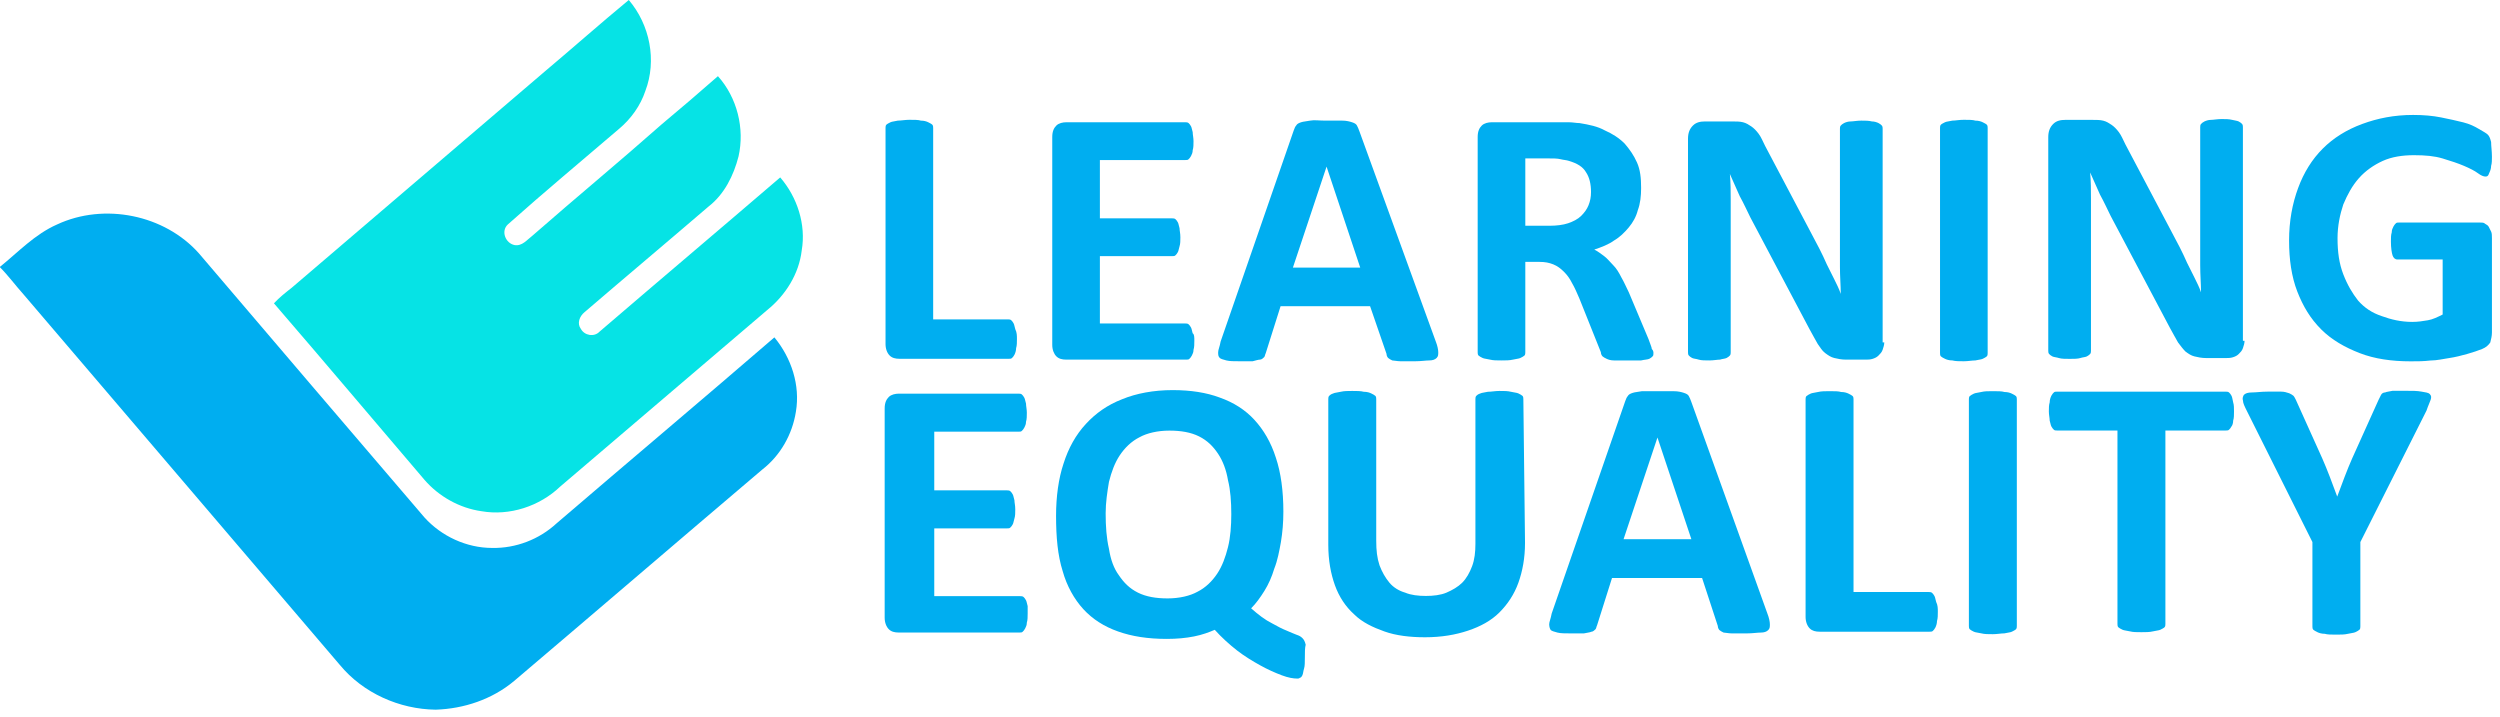
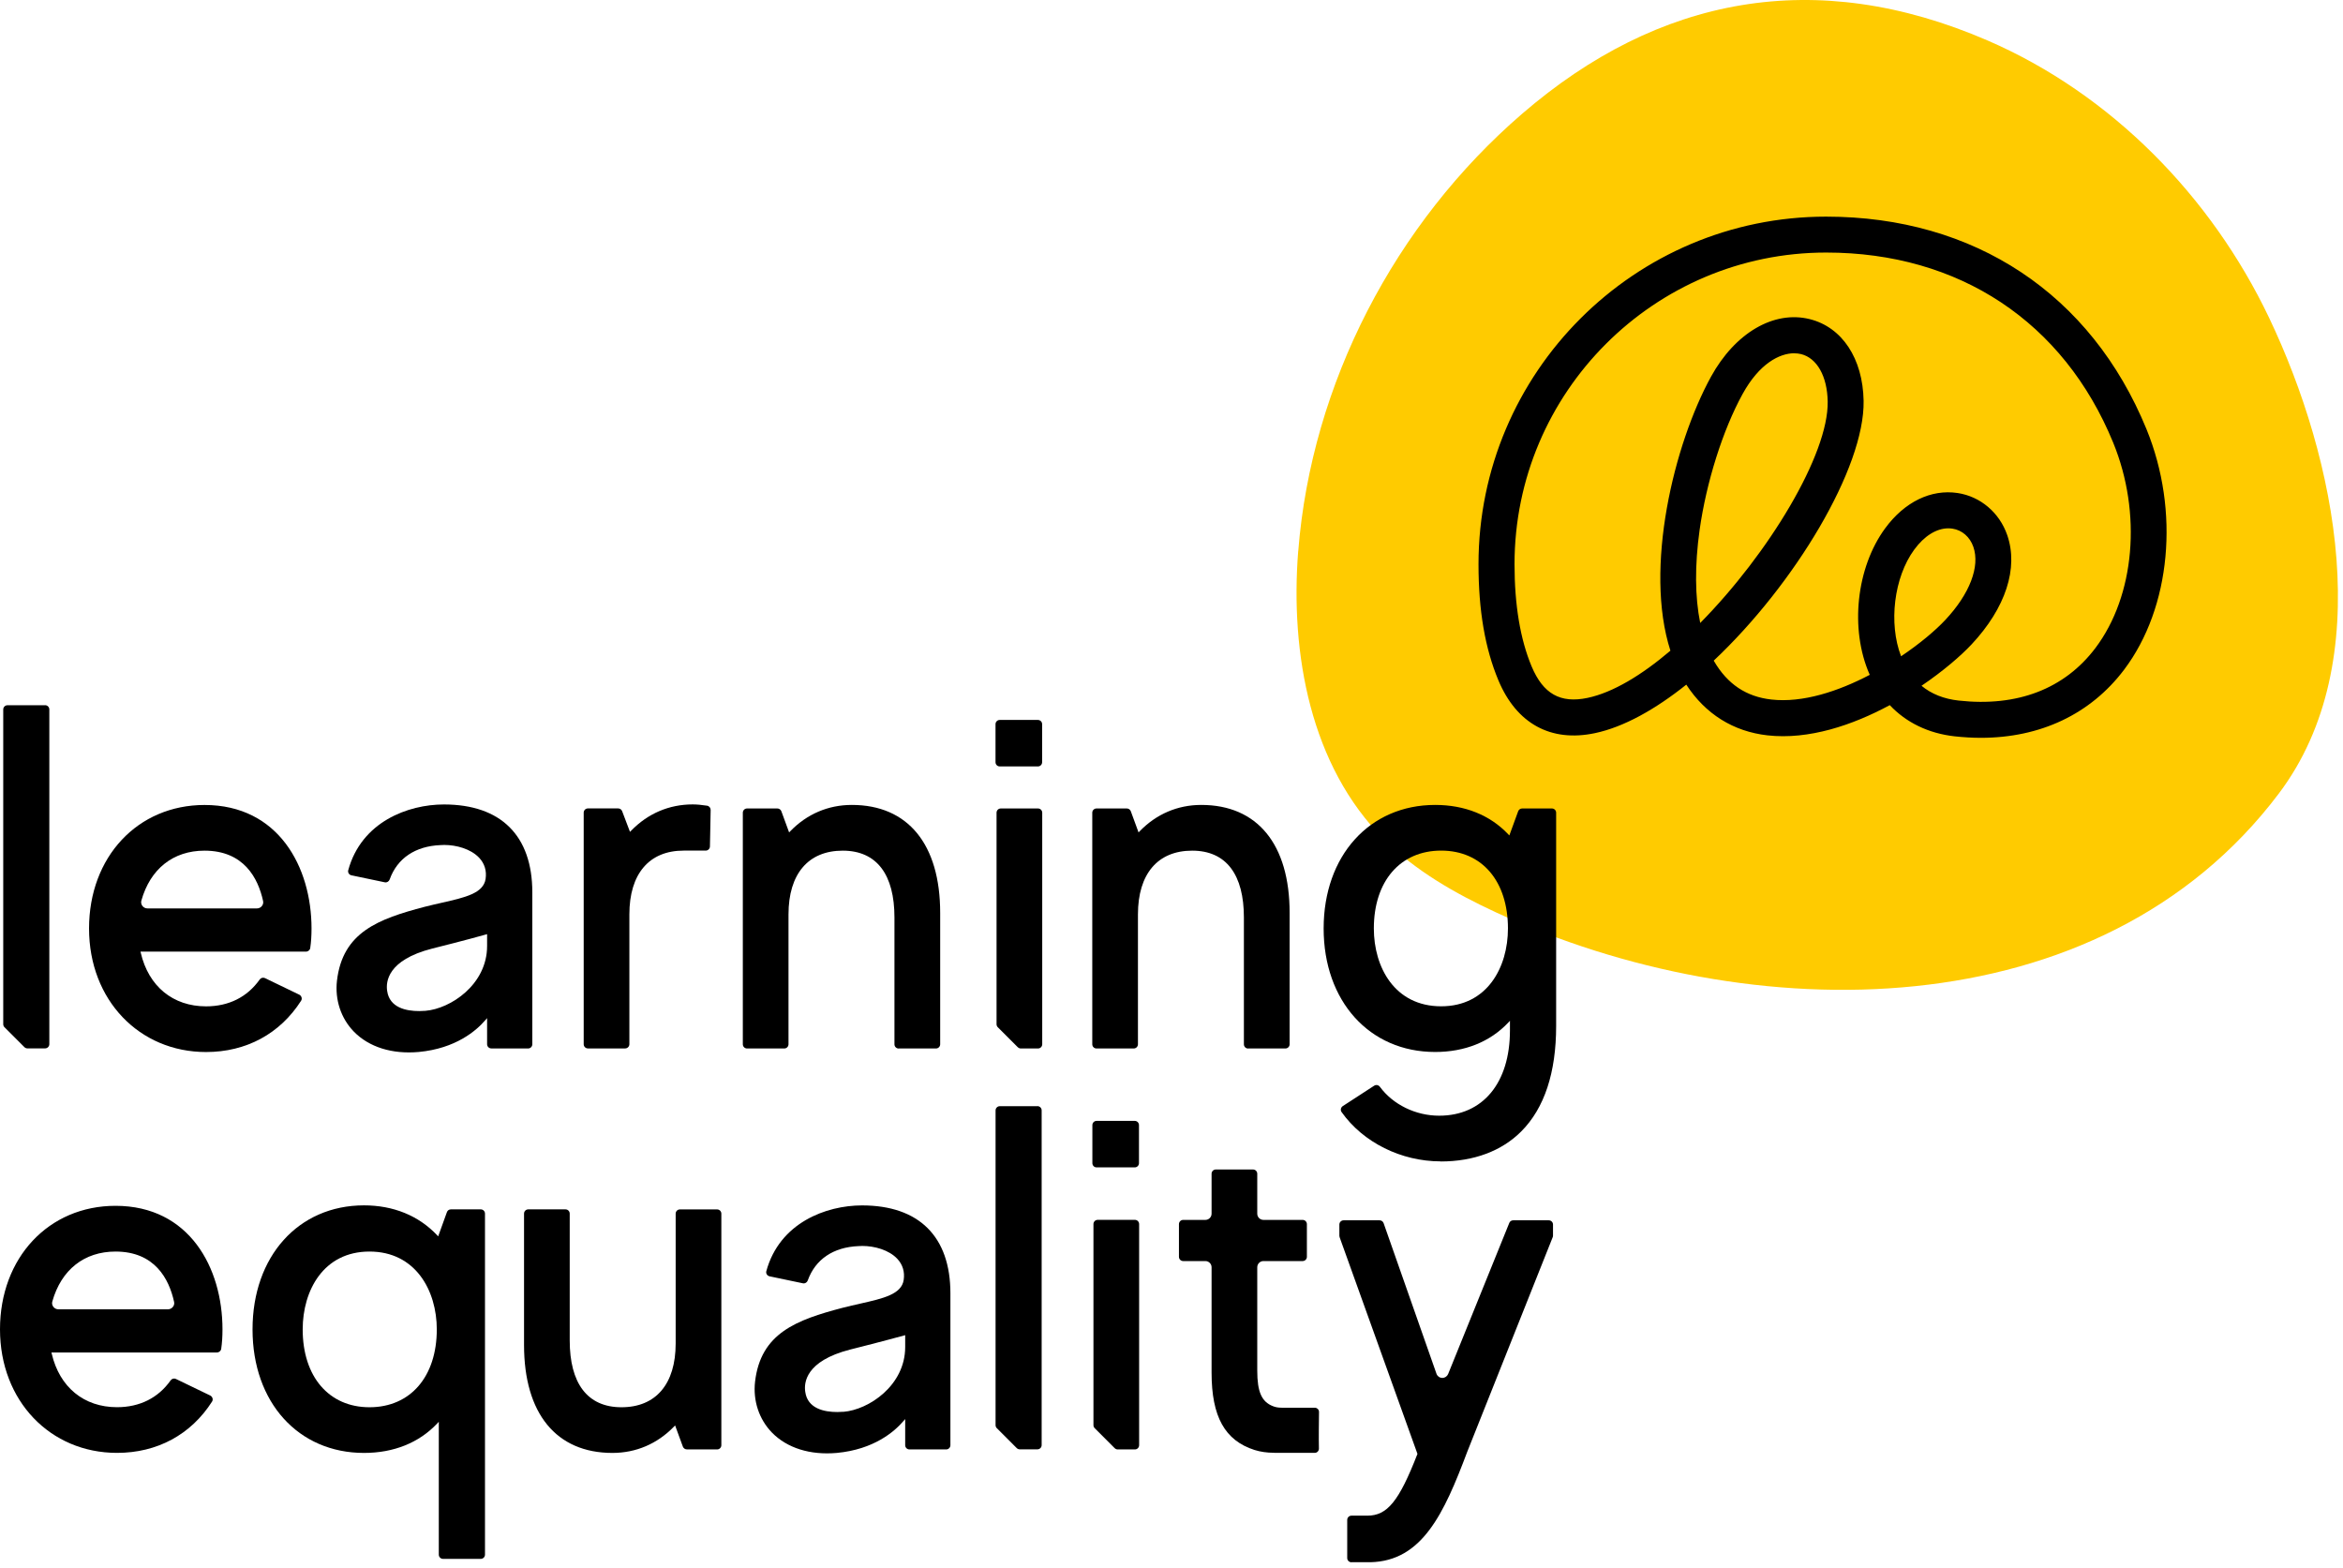
- <svg xmlns="http://www.w3.org/2000/svg" width="100%" height="100%" viewBox="0 0 279 80" version="1.1" xml:space="preserve" style="fill-rule:evenodd;clip-rule:evenodd;stroke-linejoin:round;stroke-miterlimit:1.414;">
-   <g transform="matrix(0.5,0,0,0.5,-0.0281353,0)">
-     <g id="g3" transform="matrix(1.8331,0,0,1.8331,-152.598,-122.658)">
-       <path id="path5" d="M207.1,108.2C207.1,108.6 207.1,109 207,109.3C207,109.6 206.9,109.9 206.8,110.1C206.7,110.3 206.6,110.4 206.5,110.5C206.4,110.6 206.3,110.6 206.1,110.6L192.8,110.6C192.3,110.6 191.9,110.5 191.6,110.2C191.3,109.9 191.1,109.4 191.1,108.8L191.1,82.5C191.1,82.4 191.1,82.2 191.2,82.1C191.3,82 191.5,81.9 191.7,81.8C191.9,81.7 192.2,81.7 192.6,81.6C193,81.6 193.5,81.5 194,81.5C194.6,81.5 195.1,81.5 195.4,81.6C195.8,81.6 196.1,81.7 196.3,81.8C196.5,81.9 196.7,82 196.8,82.1C196.9,82.2 196.9,82.4 196.9,82.5L196.9,105.8L206,105.8C206.1,105.8 206.3,105.8 206.4,105.9C206.5,106 206.6,106.1 206.7,106.3C206.8,106.5 206.8,106.7 206.9,107C207.1,107.4 207.1,107.8 207.1,108.2Z" style="fill:rgb(0,174,240);fill-rule:nonzero;" />
-       <path id="path7" d="M228.7,108.4C228.7,108.8 228.7,109.2 228.6,109.5C228.6,109.8 228.5,110 228.4,110.2C228.3,110.4 228.2,110.5 228.1,110.6C228,110.7 227.9,110.7 227.7,110.7L213.1,110.7C212.6,110.7 212.2,110.6 211.9,110.3C211.6,110 211.4,109.5 211.4,108.9L211.4,83.6C211.4,82.9 211.6,82.5 211.9,82.2C212.2,81.9 212.7,81.8 213.1,81.8L227.6,81.8C227.7,81.8 227.9,81.8 228,81.9C228.1,82 228.2,82.1 228.3,82.3C228.4,82.5 228.4,82.7 228.5,83C228.5,83.3 228.6,83.7 228.6,84.1C228.6,84.5 228.6,84.9 228.5,85.2C228.5,85.5 228.4,85.7 228.3,85.9C228.2,86.1 228.1,86.2 228,86.3C227.9,86.4 227.8,86.4 227.6,86.4L217.2,86.4L217.2,93.5L226,93.5C226.1,93.5 226.3,93.5 226.4,93.6C226.5,93.7 226.6,93.8 226.7,94C226.8,94.2 226.8,94.4 226.9,94.7C226.9,95 227,95.3 227,95.8C227,96.2 227,96.6 226.9,96.9C226.8,97.2 226.8,97.4 226.7,97.6C226.6,97.8 226.5,97.9 226.4,98C226.3,98.1 226.2,98.1 226,98.1L217.2,98.1L217.2,106.3L227.6,106.3C227.7,106.3 227.9,106.3 228,106.4C228.1,106.5 228.2,106.6 228.3,106.8C228.4,107 228.4,107.2 228.5,107.5C228.7,107.6 228.7,108 228.7,108.4Z" style="fill:rgb(0,174,240);fill-rule:nonzero;" />
-       <path id="path9" d="M258.1,108.5C258.3,109 258.4,109.5 258.4,109.8C258.4,110.1 258.4,110.3 258.2,110.5C258,110.7 257.7,110.8 257.3,110.8C256.9,110.8 256.3,110.9 255.6,110.9C254.8,110.9 254.2,110.9 253.8,110.9C253.4,110.9 253,110.8 252.8,110.8C252.6,110.7 252.4,110.6 252.3,110.5C252.2,110.4 252.1,110.2 252.1,110L250.1,104.2L239.2,104.2L237.4,109.9C237.3,110.1 237.3,110.3 237.2,110.4C237.1,110.5 236.9,110.7 236.7,110.7C236.5,110.7 236.2,110.8 235.8,110.9C235.4,110.9 234.9,110.9 234.2,110.9C233.5,110.9 233,110.9 232.6,110.8C232.2,110.7 231.9,110.6 231.8,110.5C231.6,110.3 231.6,110.1 231.6,109.8C231.6,109.5 231.8,109.1 231.9,108.5L240.8,82.8C240.9,82.5 241,82.3 241.1,82.2C241.2,82 241.4,81.9 241.7,81.8C242,81.7 242.3,81.7 242.8,81.6C243.3,81.5 243.9,81.6 244.6,81.6C245.5,81.6 246.2,81.6 246.7,81.6C247.2,81.6 247.6,81.7 247.9,81.8C248.2,81.9 248.4,82 248.5,82.2C248.6,82.4 248.7,82.6 248.8,82.9L258.1,108.5ZM244.8,87.2L240.7,99.5L248.9,99.5L244.8,87.2Z" style="fill:rgb(0,174,240);fill-rule:nonzero;" />
-       <path id="path11" d="M284.6,109.9C284.6,110.1 284.6,110.2 284.5,110.3C284.4,110.4 284.3,110.5 284.1,110.6C283.9,110.7 283.5,110.7 283.1,110.8L279.8,110.8C279.4,110.8 279.1,110.7 278.9,110.6C278.7,110.5 278.5,110.4 278.4,110.3C278.3,110.2 278.2,110 278.2,109.8L275.6,103.3C275.3,102.6 275,101.9 274.7,101.4C274.4,100.8 274.1,100.4 273.7,100C273.3,99.6 272.9,99.3 272.4,99.1C271.9,98.9 271.4,98.8 270.7,98.8L269,98.8L269,109.8C269,109.9 269,110.1 268.9,110.2C268.8,110.3 268.6,110.4 268.4,110.5C268.2,110.6 267.9,110.6 267.5,110.7C267.1,110.8 266.6,110.8 266.1,110.8C265.5,110.8 265.1,110.8 264.7,110.7C264.3,110.6 264,110.6 263.8,110.5C263.6,110.4 263.4,110.3 263.3,110.2C263.2,110.1 263.2,109.9 263.2,109.8L263.2,83.6C263.2,82.9 263.4,82.5 263.7,82.2C264,81.9 264.5,81.8 264.9,81.8L274.3,81.8C274.8,81.8 275.2,81.9 275.6,81.9C276.8,82.1 277.8,82.3 278.7,82.8C279.6,83.2 280.4,83.7 281.1,84.4C281.7,85.1 282.2,85.8 282.6,86.7C283,87.6 283.1,88.6 283.1,89.8C283.1,90.8 283,91.7 282.7,92.5C282.5,93.3 282.1,94 281.6,94.6C281.1,95.2 280.5,95.8 279.8,96.2C279.1,96.7 278.3,97 277.4,97.3C277.8,97.5 278.2,97.8 278.6,98.1C279,98.4 279.3,98.8 279.7,99.2C280.1,99.6 280.4,100.1 280.7,100.7C281,101.2 281.3,101.9 281.6,102.5L284,108.2C284.2,108.8 284.4,109.2 284.4,109.4C284.6,109.6 284.6,109.8 284.6,109.9ZM277,90.3C277,89.3 276.8,88.5 276.4,87.9C276,87.2 275.3,86.8 274.3,86.5C274,86.4 273.7,86.4 273.3,86.3C272.9,86.2 272.4,86.2 271.7,86.2L269,86.2L269,94.4L272,94.4C272.8,94.4 273.6,94.3 274.2,94.1C274.8,93.9 275.4,93.6 275.8,93.2C276.2,92.8 276.5,92.4 276.7,91.9C276.9,91.4 277,90.9 277,90.3Z" style="fill:rgb(0,174,240);fill-rule:nonzero;" />
-       <path id="path13" d="M312.709,108.6C312.709,108.9 312.609,109.2 312.509,109.5C312.409,109.8 312.209,110 312.009,110.2C311.809,110.4 311.609,110.5 311.309,110.6C311.009,110.7 310.709,110.7 310.509,110.7L308.009,110.7C307.509,110.7 307.009,110.6 306.609,110.5C306.209,110.4 305.909,110.2 305.509,109.9C305.109,109.6 304.909,109.2 304.609,108.8C304.309,108.3 304.009,107.7 303.609,107L296.409,93.4C296.009,92.6 295.609,91.7 295.109,90.8C294.709,89.9 294.309,89 293.909,88.1C294.009,89.2 294.009,90.2 294.009,91.3L294.009,109.8C294.009,109.9 294.009,110.1 293.909,110.2C293.809,110.3 293.709,110.4 293.509,110.5C293.309,110.6 293.009,110.6 292.709,110.7C292.409,110.7 291.909,110.8 291.409,110.8C290.909,110.8 290.409,110.8 290.109,110.7C289.809,110.6 289.509,110.6 289.309,110.5C289.109,110.4 289.009,110.3 288.909,110.2C288.809,110.1 288.809,109.9 288.809,109.8L288.809,83.8C288.809,83.1 289.009,82.6 289.409,82.2C289.809,81.8 290.309,81.7 290.909,81.7L294.109,81.7C294.709,81.7 295.109,81.7 295.509,81.8C295.909,81.9 296.209,82.1 296.509,82.3C296.809,82.5 297.109,82.8 297.409,83.2C297.709,83.6 297.909,84.1 298.209,84.7L303.809,95.3C304.109,95.9 304.509,96.6 304.809,97.2C305.109,97.8 305.409,98.4 305.709,99.1C306.009,99.7 306.309,100.3 306.609,100.9C306.909,101.5 307.209,102.1 307.409,102.7C307.409,101.7 307.309,100.6 307.309,99.4C307.309,98.2 307.309,97.2 307.309,96.2L307.309,82.6C307.309,82.5 307.309,82.3 307.409,82.2C307.509,82.1 307.609,82 307.809,81.9C308.009,81.8 308.309,81.7 308.609,81.7C308.909,81.7 309.409,81.6 309.909,81.6C310.409,81.6 310.809,81.6 311.209,81.7C311.509,81.7 311.809,81.8 312.009,81.9C312.209,82 312.309,82.1 312.409,82.2C312.509,82.3 312.509,82.5 312.509,82.6L312.509,108.6L312.709,108.6Z" style="fill:rgb(0,174,240);fill-rule:nonzero;" />
-       <path id="path15" d="M325.296,109.9C325.296,110 325.296,110.2 325.196,110.3C325.096,110.4 324.896,110.5 324.696,110.6C324.496,110.7 324.196,110.7 323.796,110.8C323.396,110.8 322.896,110.9 322.396,110.9C321.796,110.9 321.396,110.9 320.996,110.8C320.596,110.8 320.296,110.7 320.096,110.6C319.896,110.5 319.696,110.4 319.596,110.3C319.496,110.2 319.496,110 319.496,109.9L319.496,82.5C319.496,82.4 319.496,82.2 319.596,82.1C319.696,82 319.896,81.9 320.096,81.8C320.296,81.7 320.596,81.7 320.996,81.6C321.396,81.6 321.796,81.5 322.396,81.5C322.996,81.5 323.496,81.5 323.796,81.6C324.196,81.6 324.496,81.7 324.696,81.8C324.896,81.9 325.096,82 325.196,82.1C325.296,82.2 325.296,82.4 325.296,82.5L325.296,109.9Z" style="fill:rgb(0,174,240);fill-rule:nonzero;" />
-       <path id="path17" d="M356.575,108.409C356.575,108.709 356.475,109.009 356.375,109.309C356.275,109.609 356.075,109.809 355.875,110.009C355.675,110.209 355.475,110.309 355.175,110.409C354.875,110.509 354.575,110.509 354.375,110.509L351.875,110.509C351.375,110.509 350.875,110.409 350.475,110.309C350.075,110.209 349.775,110.009 349.375,109.709C349.075,109.409 348.775,109.009 348.475,108.609C348.175,108.109 347.875,107.509 347.475,106.809L340.275,93.209C339.875,92.409 339.475,91.509 338.975,90.609C338.575,89.709 338.175,88.809 337.775,87.909C337.875,89.009 337.875,90.009 337.875,91.109L337.875,109.609C337.875,109.709 337.875,109.909 337.775,110.009C337.675,110.109 337.575,110.209 337.375,110.309C337.175,110.409 336.875,110.409 336.575,110.509C336.275,110.609 335.775,110.609 335.275,110.609C334.775,110.609 334.275,110.609 333.975,110.509C333.675,110.409 333.375,110.409 333.175,110.309C332.975,110.209 332.875,110.109 332.775,110.009C332.675,109.909 332.675,109.709 332.675,109.609L332.675,83.609C332.675,82.909 332.875,82.409 333.275,82.009C333.675,81.609 334.175,81.509 334.775,81.509L337.975,81.509C338.575,81.509 338.975,81.509 339.375,81.609C339.775,81.709 340.075,81.909 340.375,82.109C340.675,82.309 340.975,82.609 341.275,83.009C341.575,83.409 341.775,83.909 342.075,84.509L347.675,95.109C347.975,95.709 348.375,96.409 348.675,97.009C348.975,97.609 349.275,98.209 349.575,98.909C349.875,99.509 350.175,100.109 350.475,100.709C350.775,101.309 351.075,101.909 351.275,102.509C351.275,101.509 351.175,100.409 351.175,99.209C351.175,98.109 351.175,97.009 351.175,96.009L351.175,82.409C351.175,82.309 351.175,82.109 351.275,82.009C351.375,81.909 351.475,81.809 351.675,81.709C351.875,81.609 352.175,81.509 352.475,81.509C352.775,81.509 353.275,81.409 353.775,81.409C354.275,81.409 354.675,81.409 355.075,81.509C355.475,81.609 355.675,81.609 355.875,81.709C356.075,81.809 356.175,81.909 356.275,82.009C356.375,82.109 356.375,82.309 356.375,82.409L356.375,108.409L356.575,108.409Z" style="fill:rgb(0,174,240);fill-rule:nonzero;" />
-       <path id="path19" d="M386.697,86.009C386.697,86.409 386.697,86.809 386.597,87.109C386.597,87.409 386.497,87.709 386.397,87.909C386.297,88.109 386.297,88.209 386.197,88.309C386.097,88.409 385.997,88.409 385.897,88.409C385.697,88.409 385.397,88.309 384.997,88.009C384.597,87.709 383.997,87.409 383.297,87.109C382.597,86.809 381.697,86.509 380.697,86.209C379.697,85.909 378.597,85.809 377.197,85.809C375.797,85.809 374.497,86.009 373.397,86.509C372.297,87.009 371.297,87.709 370.497,88.609C369.697,89.509 369.097,90.609 368.597,91.809C368.197,93.009 367.897,94.409 367.897,95.909C367.897,97.609 368.097,99.009 368.597,100.309C369.097,101.609 369.697,102.609 370.397,103.509C371.197,104.409 372.097,105.009 373.297,105.409C374.397,105.809 375.597,106.109 376.997,106.109C377.697,106.109 378.297,106.009 378.897,105.909C379.497,105.809 380.097,105.509 380.697,105.209L380.697,98.509L375.197,98.509C374.897,98.509 374.697,98.309 374.597,98.009C374.497,97.709 374.397,97.109 374.397,96.309C374.397,95.909 374.397,95.509 374.497,95.209C374.497,94.909 374.597,94.709 374.697,94.509C374.797,94.309 374.897,94.209 374.997,94.109C375.097,94.009 375.197,94.009 375.397,94.009L385.197,94.009C385.397,94.009 385.697,94.009 385.797,94.109C385.897,94.209 386.197,94.309 386.297,94.509C386.397,94.709 386.497,94.909 386.597,95.109C386.697,95.309 386.697,95.609 386.697,95.909L386.697,107.409C386.697,107.809 386.597,108.209 386.497,108.609C386.297,108.909 385.997,109.209 385.497,109.409C384.997,109.609 384.397,109.809 383.697,110.009C382.997,110.209 382.197,110.409 381.497,110.509C380.797,110.609 379.997,110.809 379.197,110.809C378.397,110.909 377.597,110.909 376.797,110.909C374.497,110.909 372.397,110.609 370.597,109.909C368.797,109.209 367.197,108.309 365.897,107.009C364.597,105.709 363.697,104.209 362.997,102.409C362.297,100.609 361.997,98.509 361.997,96.209C361.997,93.809 362.397,91.709 363.097,89.809C363.797,87.909 364.797,86.309 366.097,85.009C367.397,83.709 368.997,82.709 370.897,82.009C372.797,81.309 374.797,80.909 377.097,80.909C378.397,80.909 379.497,81.009 380.497,81.209C381.497,81.409 382.397,81.609 383.197,81.809C383.997,82.009 384.597,82.309 385.097,82.609C385.597,82.909 385.997,83.109 386.197,83.309C386.397,83.509 386.497,83.809 386.597,84.209C386.597,84.709 386.697,85.309 386.697,86.009Z" style="fill:rgb(0,174,240);fill-rule:nonzero;" />
-     </g>
-     <g id="g21" transform="matrix(1.84487,0,0,1.84487,-153.555,-151.6)">
-       <path id="path23" d="M207.595,156.4C207.595,156.8 207.595,157.2 207.495,157.5C207.495,157.8 207.395,158 207.295,158.2C207.195,158.4 207.095,158.5 206.995,158.6C206.895,158.7 206.795,158.7 206.595,158.7L191.995,158.7C191.495,158.7 191.095,158.6 190.795,158.3C190.495,158 190.295,157.5 190.295,156.9L190.295,131.6C190.295,130.9 190.495,130.5 190.795,130.2C191.095,129.9 191.595,129.8 191.995,129.8L206.495,129.8C206.595,129.8 206.795,129.8 206.895,129.9C206.995,130 207.095,130.1 207.195,130.3C207.295,130.5 207.295,130.7 207.395,131C207.395,131.3 207.495,131.7 207.495,132.1C207.495,132.5 207.495,132.9 207.395,133.2C207.395,133.5 207.295,133.7 207.195,133.9C207.095,134.1 206.995,134.2 206.895,134.3C206.795,134.4 206.695,134.4 206.495,134.4L196.295,134.4L196.295,141.5L205.095,141.5C205.195,141.5 205.395,141.5 205.495,141.6C205.595,141.7 205.695,141.8 205.795,142C205.895,142.2 205.895,142.4 205.995,142.7C205.995,143 206.095,143.3 206.095,143.8C206.095,144.2 206.095,144.6 205.995,144.9C205.895,145.2 205.895,145.4 205.795,145.6C205.695,145.8 205.595,145.9 205.495,146C205.395,146.1 205.295,146.1 205.095,146.1L196.295,146.1L196.295,154.3L206.695,154.3C206.795,154.3 206.995,154.3 207.095,154.4C207.195,154.5 207.295,154.6 207.395,154.8C207.495,155 207.495,155.2 207.595,155.5L207.595,156.4Z" style="fill:rgb(0,174,240);fill-rule:nonzero;" />
-       <path id="path25" d="M241.131,161.771C241.131,162.271 241.131,162.771 241.031,163.071C240.931,163.371 240.931,163.671 240.831,163.871C240.731,164.071 240.631,164.171 240.531,164.171C240.431,164.271 240.331,164.271 240.231,164.271C239.731,164.271 239.131,164.171 238.331,163.871C237.531,163.571 236.631,163.171 235.731,162.671C234.831,162.171 233.831,161.571 232.931,160.871C232.031,160.171 231.031,159.271 230.231,158.371C229.531,158.671 228.731,158.971 227.731,159.171C226.731,159.371 225.631,159.471 224.431,159.471C222.131,159.471 220.231,159.171 218.531,158.571C216.831,157.971 215.431,157.071 214.331,155.871C213.231,154.671 212.331,153.071 211.831,151.271C211.231,149.371 211.031,147.171 211.031,144.571C211.031,142.271 211.331,140.071 211.931,138.271C212.531,136.371 213.431,134.771 214.631,133.471C215.831,132.171 217.231,131.171 219.031,130.471C220.731,129.771 222.831,129.371 225.131,129.371C227.331,129.371 229.231,129.671 230.831,130.271C232.531,130.871 233.931,131.771 235.031,132.971C236.131,134.171 237.031,135.671 237.631,137.571C238.231,139.371 238.531,141.571 238.531,144.071C238.531,145.371 238.431,146.571 238.231,147.771C238.031,148.871 237.831,149.971 237.431,150.971C237.131,151.971 236.731,152.871 236.231,153.671C235.731,154.471 235.231,155.171 234.631,155.771C235.531,156.571 236.331,157.171 237.131,157.571C237.831,157.971 238.431,158.271 238.931,158.471C239.431,158.671 239.831,158.871 240.131,158.971C240.431,159.071 240.631,159.171 240.831,159.371C241.031,159.571 241.131,159.771 241.231,160.171C241.131,160.571 241.131,161.071 241.131,161.771ZM232.231,144.371C232.231,142.871 232.131,141.471 231.831,140.271C231.631,139.071 231.231,137.971 230.631,137.071C230.031,136.171 229.331,135.471 228.331,134.971C227.331,134.471 226.131,134.271 224.731,134.271C223.331,134.271 222.031,134.571 221.131,135.071C220.131,135.571 219.331,136.371 218.731,137.271C218.131,138.171 217.731,139.271 217.431,140.471C217.231,141.671 217.031,142.971 217.031,144.271C217.031,145.871 217.131,147.271 217.431,148.571C217.631,149.871 218.031,150.971 218.631,151.771C219.231,152.671 219.931,153.371 220.931,153.871C221.931,154.371 223.131,154.571 224.531,154.571C225.931,154.571 227.231,154.271 228.131,153.771C229.131,153.271 229.931,152.471 230.531,151.571C231.131,150.671 231.531,149.571 231.831,148.371C232.131,147.171 232.231,145.771 232.231,144.371Z" style="fill:rgb(0,174,240);fill-rule:nonzero;" />
-       <path id="path27" d="M267.766,147.873C267.766,149.673 267.466,151.273 266.966,152.673C266.466,154.073 265.666,155.273 264.666,156.273C263.666,157.273 262.366,157.973 260.866,158.473C259.366,158.973 257.666,159.273 255.666,159.273C253.866,159.273 252.166,159.073 250.766,158.573C249.366,158.073 248.066,157.473 247.066,156.473C246.066,155.573 245.266,154.373 244.766,152.973C244.266,151.573 243.966,149.973 243.966,148.073L243.966,130.473C243.966,130.373 243.966,130.173 244.066,130.073C244.166,129.973 244.266,129.873 244.566,129.773C244.766,129.673 245.066,129.673 245.466,129.573C245.866,129.473 246.366,129.473 246.866,129.473C247.466,129.473 247.866,129.473 248.266,129.573C248.666,129.573 248.966,129.673 249.166,129.773C249.366,129.873 249.566,129.973 249.666,130.073C249.766,130.173 249.766,130.373 249.766,130.473L249.766,147.573C249.766,148.773 249.866,149.673 250.166,150.573C250.466,151.373 250.866,152.073 251.366,152.673C251.866,153.273 252.566,153.673 253.266,153.873C253.966,154.173 254.866,154.273 255.766,154.273C256.666,154.273 257.566,154.173 258.266,153.873C258.966,153.573 259.666,153.173 260.166,152.673C260.666,152.173 261.066,151.473 261.366,150.673C261.666,149.873 261.766,148.973 261.766,147.973L261.766,130.473C261.766,130.373 261.766,130.173 261.866,130.073C261.966,129.973 262.066,129.873 262.366,129.773C262.566,129.673 262.866,129.673 263.266,129.573C263.666,129.573 264.166,129.473 264.666,129.473C265.266,129.473 265.666,129.473 266.066,129.573C266.466,129.673 266.766,129.673 266.966,129.773C267.166,129.873 267.366,129.973 267.466,130.073C267.566,130.173 267.566,130.373 267.566,130.473L267.767,147.873L267.766,147.873Z" style="fill:rgb(0,174,240);fill-rule:nonzero;" />
-       <path id="path29" d="M297.091,156.405C297.291,156.905 297.391,157.405 297.391,157.705C297.391,158.005 297.391,158.205 297.191,158.405C296.991,158.605 296.691,158.705 296.291,158.705C295.891,158.705 295.291,158.805 294.591,158.805C293.791,158.805 293.191,158.805 292.791,158.805C292.391,158.805 291.991,158.705 291.791,158.705C291.591,158.605 291.391,158.505 291.291,158.405C291.191,158.305 291.091,158.105 291.091,157.905L289.191,152.105L278.291,152.105L276.491,157.805C276.391,158.005 276.391,158.205 276.291,158.305C276.191,158.405 275.991,158.605 275.791,158.605C275.591,158.705 275.291,158.705 274.891,158.805C274.491,158.805 273.991,158.805 273.291,158.805C272.591,158.805 272.091,158.805 271.691,158.705C271.291,158.605 270.991,158.505 270.891,158.405C270.791,158.305 270.691,158.005 270.691,157.705C270.691,157.405 270.891,157.005 270.991,156.405L279.891,130.705C279.991,130.405 280.091,130.205 280.191,130.105C280.291,129.905 280.491,129.805 280.791,129.705C281.091,129.605 281.391,129.605 281.891,129.505L285.791,129.505C286.291,129.505 286.691,129.605 286.991,129.705C287.291,129.805 287.491,129.905 287.591,130.105C287.691,130.305 287.791,130.505 287.891,130.805L297.091,156.405ZM283.791,135.105L279.691,147.405L287.891,147.405L283.791,135.105Z" style="fill:rgb(0,174,240);fill-rule:nonzero;" />
-       <path id="path31" d="M317.711,156.2C317.711,156.6 317.711,157 317.611,157.3C317.611,157.6 317.511,157.9 317.411,158.1C317.311,158.3 317.211,158.4 317.111,158.5C317.011,158.6 316.911,158.6 316.711,158.6L303.411,158.6C302.911,158.6 302.511,158.5 302.211,158.2C301.911,157.9 301.711,157.4 301.711,156.8L301.711,130.5C301.711,130.4 301.711,130.2 301.811,130.1C301.911,130 302.111,129.9 302.311,129.8C302.511,129.7 302.811,129.7 303.211,129.6C303.611,129.5 304.111,129.5 304.611,129.5C305.211,129.5 305.711,129.5 306.011,129.6C306.411,129.6 306.711,129.7 306.911,129.8C307.111,129.9 307.311,130 307.411,130.1C307.511,130.2 307.511,130.4 307.511,130.5L307.511,153.8L316.611,153.8C316.711,153.8 316.911,153.8 317.011,153.9C317.111,154 317.211,154.1 317.311,154.3C317.411,154.5 317.411,154.7 317.511,155C317.711,155.4 317.711,155.8 317.711,156.2Z" style="fill:rgb(0,174,240);fill-rule:nonzero;" />
-       <path id="path33" d="M327.268,157.9C327.268,158 327.268,158.2 327.168,158.3C327.068,158.4 326.868,158.5 326.668,158.6C326.468,158.7 326.168,158.7 325.768,158.8C325.368,158.8 324.868,158.9 324.368,158.9C323.768,158.9 323.368,158.9 322.968,158.8C322.568,158.7 322.268,158.7 322.068,158.6C321.868,158.5 321.668,158.4 321.568,158.3C321.468,158.2 321.468,158 321.468,157.9L321.468,130.5C321.468,130.4 321.468,130.2 321.568,130.1C321.668,130 321.868,129.9 322.068,129.8C322.268,129.7 322.568,129.7 322.968,129.6C323.368,129.5 323.768,129.5 324.368,129.5C324.968,129.5 325.468,129.5 325.768,129.6C326.168,129.6 326.468,129.7 326.668,129.8C326.868,129.9 327.068,130 327.168,130.1C327.268,130.2 327.268,130.4 327.268,130.5L327.268,157.9Z" style="fill:rgb(0,174,240);fill-rule:nonzero;" />
-       <path id="path35" d="M353.543,131.958C353.543,132.358 353.543,132.758 353.443,133.058C353.443,133.358 353.343,133.658 353.243,133.758C353.143,133.958 353.043,134.058 352.943,134.158C352.843,134.258 352.743,134.258 352.543,134.258L345.243,134.258L345.243,157.658C345.243,157.758 345.243,157.958 345.143,158.058C345.043,158.158 344.843,158.258 344.643,158.358C344.443,158.458 344.143,158.458 343.743,158.558C343.343,158.658 342.843,158.658 342.343,158.658C341.743,158.658 341.343,158.658 340.943,158.558C340.543,158.458 340.243,158.458 340.043,158.358C339.843,158.258 339.643,158.158 339.543,158.058C339.443,157.958 339.443,157.758 339.443,157.658L339.443,134.258L332.143,134.258C331.943,134.258 331.843,134.258 331.743,134.158C331.643,134.058 331.543,133.958 331.443,133.758C331.343,133.558 331.343,133.358 331.243,133.058C331.243,132.758 331.143,132.358 331.143,131.958C331.143,131.558 331.143,131.158 331.243,130.858C331.243,130.558 331.343,130.258 331.443,130.058C331.543,129.858 331.643,129.758 331.743,129.658C331.843,129.558 331.943,129.558 332.143,129.558L352.543,129.558C352.643,129.558 352.843,129.558 352.943,129.658C353.043,129.758 353.143,129.858 353.243,130.058C353.343,130.258 353.343,130.458 353.443,130.858C353.543,131.158 353.543,131.558 353.543,131.958Z" style="fill:rgb(0,174,240);fill-rule:nonzero;" />
-       <path id="path37" d="M368.83,147.754L368.83,157.954C368.83,158.054 368.83,158.254 368.73,158.354C368.63,158.454 368.43,158.554 368.23,158.654C368.03,158.754 367.73,158.754 367.33,158.854C366.93,158.954 366.43,158.954 365.93,158.954C365.33,158.954 364.83,158.954 364.53,158.854C364.13,158.854 363.83,158.754 363.63,158.654C363.43,158.554 363.23,158.454 363.13,158.354C363.03,158.254 363.03,158.054 363.03,157.954L363.03,147.754L355.13,131.954C354.83,131.354 354.63,130.954 354.63,130.654C354.53,130.354 354.63,130.154 354.73,129.954C354.93,129.754 355.23,129.654 355.73,129.654C356.23,129.654 356.83,129.554 357.63,129.554C358.33,129.554 358.83,129.554 359.23,129.554C359.63,129.554 359.93,129.654 360.23,129.754C360.43,129.854 360.63,129.954 360.73,130.054C360.83,130.154 360.93,130.354 361.03,130.554L364.23,137.654C364.53,138.354 364.83,139.054 365.13,139.854C365.43,140.654 365.73,141.454 366.03,142.254C366.33,141.454 366.63,140.654 366.93,139.854C367.23,139.054 367.53,138.354 367.83,137.654L371.03,130.554C371.13,130.354 371.23,130.154 371.33,129.954C371.43,129.754 371.63,129.654 371.83,129.654C372.03,129.554 372.33,129.554 372.73,129.454C373.13,129.454 373.63,129.454 374.23,129.454C375.13,129.454 375.73,129.454 376.23,129.554C376.73,129.654 377.03,129.654 377.23,129.854C377.43,130.054 377.43,130.254 377.33,130.554C377.23,130.854 377.03,131.254 376.83,131.854L368.83,147.754Z" style="fill:rgb(0,174,240);fill-rule:nonzero;" />
-     </g>
-     <g id="g39" transform="matrix(1,0,0,1,-1,-0.5)">
-       <path id="path6" d="M122.6,16.5C128.9,11.2 135.1,5.7 141.4,0.5C146.1,6 147.7,14 145.1,20.8C144,24.1 141.9,27 139.3,29.2C131,36.3 122.6,43.3 114.4,50.6C112.8,52.1 113.9,54.8 115.9,55.2C117.6,55.5 118.7,54 119.9,53.1C129.5,44.7 139.3,36.6 148.8,28.2C153,24.7 157.2,21.1 161.3,17.5C165.6,22.3 167.3,29.2 165.9,35.4C164.8,39.7 162.7,43.9 159.2,46.6C150,54.5 140.7,62.3 131.5,70.2C130.4,71.1 129.8,72.7 130.7,73.9C131.5,75.4 133.7,75.8 134.9,74.5C148.3,63 161.8,51.6 175.2,40.1C179,44.5 181,50.6 180,56.4C179.4,61.6 176.4,66.4 172.3,69.7C156.9,82.8 141.5,96 126.1,109.1C121.5,113.5 114.8,115.7 108.5,114.6C103.6,113.9 99,111.3 95.8,107.6C84.7,94.6 73.5,81.3 62.2,68.2C63.4,66.9 64.8,65.8 66.2,64.7C85,48.6 103.8,32.6 122.6,16.5Z" style="fill:rgb(6,227,229);fill-rule:nonzero;" />
-       <path id="path8" d="M13.8,50.6C24.3,45.7 37.8,48.4 45.5,57.1C62.3,76.8 79,96.4 95.8,116C99.6,120.2 105.2,122.8 110.9,122.8C116.2,122.9 121.4,120.9 125.3,117.3C141.5,103.4 157.8,89.7 173.9,75.8C177.7,80.4 179.7,86.5 178.7,92.4C177.9,97.5 175.2,102.2 171.2,105.3C152.7,121 134.3,136.8 115.8,152.5C110.9,156.6 104.6,158.7 98.3,158.9C90.2,158.8 82.1,155.2 76.9,148.9C53.4,121.4 29.9,93.8 6.3,66.2C4.5,64.2 2.9,62 1,60.1C5.1,56.8 8.8,52.8 13.8,50.6Z" style="fill:rgb(0,174,240);fill-rule:nonzero;" />
-     </g>
-   </g>
+ <svg xmlns="http://www.w3.org/2000/svg" width="456" height="305" viewBox="0 0 456 305" fill="none">
+   <path d="M252.66 107.23C251.07 127.3 255.09 149.09 269.33 163.32C275.5 169.5 283.23 173.89 291.15 177.56C340.48 200.37 408.59 200.76 443.52 154.42C462.88 128.74 454.69 89.29 441.62 61.85C430.35 38.2 410.87 18.28 386.83 7.88C353.37 -6.59 322.76 -0.73 296.23 22.15C271.51 43.47 255.25 74.62 252.67 107.23H252.66Z" fill="#FFCB00" />
+   <path d="M385.53 143.59C383.86 143.59 382.16 143.49 380.42 143.3C375.32 142.73 371 140.63 367.79 137.23C360.54 141.14 352.02 144.01 343.99 143.11C337.34 142.36 331.9 138.95 328.19 133.24C322.18 138.04 316.05 141.49 310.41 142.68C301.83 144.49 295.16 140.84 291.63 132.42C289.02 126.2 287.75 118.8 287.75 109.81C287.75 72.51 318.1 42.16 355.4 42.16C384.26 42.16 406.98 57.23 417.75 83.51C424.27 99.43 422.52 118.24 413.4 130.33C406.87 138.98 397.1 143.59 385.52 143.59H385.53ZM373.98 133.47C375.91 135.06 378.32 136.02 381.19 136.34C392.61 137.61 401.81 134.07 407.82 126.11C415.5 115.92 416.89 99.87 411.28 86.16C401.64 62.64 381.28 49.15 355.41 49.15C321.97 49.15 294.76 76.36 294.76 109.8C294.76 117.73 295.88 124.43 298.09 129.7C300.33 135.04 303.69 136.93 308.97 135.82C313.91 134.78 319.52 131.38 325.1 126.63C319.93 110.57 325.8 86.42 333 73.31C337.69 64.78 345.22 60.38 352.19 62.1C358.52 63.67 362.55 69.76 362.7 78C362.93 91.04 349.31 113.71 333.53 128.57C333.54 128.59 333.56 128.62 333.57 128.64C336.19 133.14 339.85 135.59 344.76 136.14C350.85 136.82 357.76 134.55 363.9 131.33C363.88 131.3 363.87 131.26 363.85 131.23C359.99 122.43 361.27 110.48 366.89 102.82C370.67 97.67 375.81 95.17 381 95.95C385.43 96.62 389.13 99.75 390.65 104.13C392.88 110.56 390.35 118.32 383.7 125.42C381.62 127.64 378.19 130.6 373.96 133.47H373.98ZM379.19 102.82C376.89 102.82 374.51 104.29 372.55 106.97C368.6 112.36 367.52 121.31 369.99 127.72C373.66 125.26 376.7 122.68 378.61 120.64C383.35 115.58 385.39 110.26 384.06 106.43C383.39 104.49 381.86 103.16 379.98 102.88C379.72 102.84 379.46 102.82 379.19 102.82ZM349.2 68.75C346.33 68.75 342.39 70.77 339.14 76.69C335.29 83.7 332.09 93.84 330.78 103.15C329.82 110.02 329.87 116.19 330.9 121.24C344.22 107.74 355.89 88.44 355.71 78.14C355.62 73.22 353.63 69.68 350.52 68.91C350.11 68.81 349.67 68.76 349.2 68.76V68.75Z" fill="black" />
+   <path d="M8.78 137.25H1.45C1 137.25 0.63 137.62 0.63 138.07V199.33C0.63 199.55 0.72 199.76 0.87 199.91L4.75 203.79C4.91 203.94 5.11 204.03 5.33 204.03H8.78C9.23 204.03 9.6 203.66 9.6 203.21V138.06C9.6 137.61 9.23 137.24 8.78 137.24V137.25Z" fill="black" />
+   <path d="M60.38 184.49C60.55 183.33 60.63 182.09 60.63 180.7C60.63 168.73 54.19 156.66 39.81 156.66C26.79 156.66 17.33 166.77 17.33 180.7C17.33 194.63 27.12 204.74 40.1 204.74C47.92 204.74 54.49 201.19 58.6 194.76C58.72 194.57 58.76 194.34 58.69 194.11C58.62 193.88 58.46 193.68 58.25 193.58L51.56 190.35C51.2 190.18 50.77 190.3 50.53 190.64C48.12 194.05 44.52 195.85 40.1 195.85C33.67 195.85 28.92 191.96 27.4 185.44L27.34 185.2H59.55C59.96 185.2 60.32 184.9 60.38 184.5V184.49ZM50.97 176.33C50.74 176.62 50.39 176.79 50.01 176.79H28.69C28.31 176.79 27.94 176.61 27.71 176.3C27.49 176 27.41 175.63 27.51 175.28C29.24 169.09 33.72 165.55 39.8 165.55C47.44 165.55 50.22 170.87 51.2 175.34C51.28 175.69 51.2 176.05 50.96 176.33H50.97Z" fill="black" />
+   <path d="M95.63 204.05H102.78C103.23 204.05 103.6 203.68 103.6 203.23V173.66C103.6 162.63 97.49 156.56 86.4 156.56C79.42 156.56 70.35 159.92 67.77 169.37C67.72 169.57 67.75 169.79 67.86 169.97C67.98 170.17 68.18 170.31 68.41 170.35L74.9 171.71C75.31 171.79 75.69 171.55 75.84 171.15C77.31 167.04 80.82 164.67 85.71 164.47C85.95 164.45 86.2 164.44 86.46 164.44C88.79 164.44 91.63 165.19 93.28 166.96C94.32 168.08 94.74 169.49 94.51 171.04C94.1 173.84 90.55 174.65 86.06 175.67C84.96 175.92 83.82 176.18 82.64 176.48C73.65 178.84 66.68 181.4 65.58 190.87C65.16 194.58 66.36 198.19 68.87 200.77C71.81 203.78 76.29 205.19 81.49 204.73C88.73 204.05 92.72 200.56 94.45 198.54L94.8 198.14V203.22C94.8 203.67 95.17 204.04 95.62 204.04L95.63 204.05ZM82.8 196.72C82.43 196.75 82.02 196.77 81.59 196.77C79.06 196.77 75.8 196.12 75.35 192.84C75.08 191.11 75.38 186.84 84.1 184.61C90.28 183.07 94.51 181.89 94.55 181.87L94.8 181.8V184.11C94.8 191.6 87.7 196.32 82.79 196.72H82.8Z" fill="black" />
+   <path d="M137.62 156.8C136.49 156.63 135.62 156.55 134.81 156.55C130.22 156.55 126.08 158.32 122.83 161.67L122.61 161.89L121.08 157.86C120.96 157.54 120.65 157.33 120.31 157.33H114.42C113.97 157.33 113.6 157.7 113.6 158.15V203.22C113.6 203.67 113.97 204.04 114.42 204.04H121.67C122.12 204.04 122.49 203.67 122.49 203.22V177.95C122.49 170.06 126.34 165.54 133.05 165.54H137.35C137.79 165.54 138.16 165.18 138.17 164.73L138.31 157.63C138.31 157.22 138.02 156.86 137.62 156.8Z" fill="black" />
+   <path d="M174.91 204.05H182.16C182.61 204.05 182.98 203.68 182.98 203.23V177.66C182.98 164.31 176.71 156.65 165.78 156.65C161.19 156.65 157.05 158.42 153.8 161.77L153.58 162L152.07 157.88C151.95 157.56 151.64 157.34 151.3 157.34H145.39C144.94 157.34 144.57 157.71 144.57 158.16V203.23C144.57 203.68 144.94 204.05 145.39 204.05H152.64C153.09 204.05 153.46 203.68 153.46 203.23V177.96C153.46 170.07 157.31 165.55 164.01 165.55C170.71 165.55 174.08 170.29 174.08 178.55V203.24C174.08 203.69 174.45 204.06 174.9 204.06L174.91 204.05Z" fill="black" />
+   <path d="M280.38 226.04C286.84 226.04 292.27 224.01 296.09 220.17C300.58 215.65 302.86 208.75 302.86 199.65V158.16C302.86 157.71 302.49 157.34 302.04 157.34H296.24C295.9 157.34 295.59 157.56 295.47 157.88L293.75 162.59L293.53 162.36C290 158.63 285.08 156.65 279.31 156.65C266.54 156.65 257.61 166.54 257.61 180.69C257.61 194.84 266.53 204.73 279.31 204.73C285.08 204.73 290 202.76 293.53 199.02L293.87 198.66V200.52C293.87 210.77 288.59 217.13 280.09 217.13C275.53 217.13 271.12 214.98 268.57 211.52C268.39 211.28 268.14 211.16 267.88 211.16C267.73 211.16 267.58 211.2 267.45 211.29L261.34 215.26C261.15 215.38 261.01 215.59 260.97 215.81C260.93 216.03 260.97 216.24 261.1 216.42C265.29 222.34 272.69 226.02 280.39 226.02L280.38 226.04ZM280.48 195.84C271.43 195.84 267.38 188.23 267.38 180.69C267.38 171.49 272.52 165.54 280.48 165.54C288.44 165.54 293.48 171.49 293.48 180.69C293.48 188.23 289.46 195.84 280.48 195.84Z" fill="black" />
+   <path d="M242.92 204.05H250.17C250.62 204.05 250.99 203.68 250.99 203.23V177.66C250.99 164.31 244.72 156.65 233.79 156.65C229.2 156.65 225.06 158.42 221.81 161.77L221.59 162L220.08 157.88C219.96 157.56 219.65 157.34 219.31 157.34H213.4C212.95 157.34 212.58 157.71 212.58 158.16V203.23C212.58 203.68 212.95 204.05 213.4 204.05H220.65C221.1 204.05 221.47 203.68 221.47 203.23V177.96C221.47 170.07 225.32 165.55 232.02 165.55C238.72 165.55 242.09 170.29 242.09 178.55V203.24C242.09 203.69 242.46 204.06 242.91 204.06L242.92 204.05Z" fill="black" />
+   <path d="M202 140.11H194.57C194.117 140.11 193.75 140.477 193.75 140.93V148.34C193.75 148.793 194.117 149.16 194.57 149.16H202C202.453 149.16 202.82 148.793 202.82 148.34V140.93C202.82 140.477 202.453 140.11 202 140.11Z" fill="black" />
+   <path d="M198.1 203.81C198.25 203.96 198.47 204.05 198.68 204.05H202.02C202.47 204.05 202.84 203.68 202.84 203.23V158.16C202.84 157.71 202.47 157.34 202.02 157.34H194.77C194.32 157.34 193.95 157.71 193.95 158.16V199.33C193.95 199.55 194.04 199.76 194.19 199.91L198.09 203.81H198.1Z" fill="black" />
+   <path d="M86.22 303.38H93.57C94.02 303.38 94.39 303.01 94.39 302.56V236.18C94.39 235.73 94.02 235.36 93.57 235.36H87.75C87.4 235.36 87.09 235.58 86.98 235.9L85.28 240.61L85.06 240.38C81.47 236.58 76.55 234.58 70.84 234.58C58.07 234.58 49.15 244.51 49.15 258.72C49.15 272.93 58.07 282.76 70.84 282.76C76.62 282.76 81.53 280.79 85.06 277.06L85.4 276.7V302.56C85.4 303.01 85.77 303.38 86.22 303.38ZM71.91 273.87C64.01 273.87 58.91 267.92 58.91 258.72C58.91 251.18 62.93 243.57 71.91 243.57C80.89 243.57 85.01 251.18 85.01 258.72C85.01 267.92 79.87 273.87 71.91 273.87Z" fill="black" />
+   <path d="M139.57 282.08C140.02 282.08 140.39 281.71 140.39 281.26V236.19C140.39 235.74 140.02 235.37 139.57 235.37H132.32C131.87 235.37 131.5 235.74 131.5 236.19V261.46C131.5 269.35 127.65 273.87 120.95 273.87C114.25 273.87 110.88 269.13 110.88 260.87V236.18C110.88 235.73 110.51 235.36 110.06 235.36H102.81C102.36 235.36 101.99 235.73 101.99 236.18V261.75C101.99 275.1 108.26 282.76 119.19 282.76C123.78 282.76 127.92 280.99 131.17 277.64L131.39 277.41L132.9 281.53C133.02 281.85 133.33 282.07 133.67 282.07H139.58L139.57 282.08Z" fill="black" />
+   <path d="M43.05 262.51C43.22 261.35 43.3 260.11 43.3 258.71C43.3 246.74 36.86 234.67 22.48 234.67C9.46 234.67 0 244.78 0 258.71C0 272.64 9.79 282.75 22.77 282.75C30.59 282.75 37.16 279.2 41.27 272.77C41.39 272.58 41.43 272.35 41.36 272.12C41.29 271.89 41.13 271.7 40.92 271.59L34.23 268.36C33.87 268.19 33.44 268.31 33.2 268.65C30.79 272.06 27.19 273.86 22.77 273.86C16.34 273.86 11.59 269.97 10.07 263.45L10.01 263.21H42.22C42.63 263.21 42.99 262.91 43.05 262.51ZM33.64 254.35C33.41 254.64 33.06 254.81 32.68 254.81H11.36C10.98 254.81 10.61 254.63 10.38 254.32C10.15 254.02 10.08 253.65 10.18 253.3C11.91 247.12 16.39 243.57 22.48 243.57C30.12 243.57 32.9 248.89 33.88 253.36C33.96 253.71 33.88 254.07 33.64 254.35Z" fill="black" />
+   <path d="M177 282.08H184.15C184.6 282.08 184.97 281.71 184.97 281.26V251.69C184.97 240.66 178.86 234.59 167.77 234.59C160.79 234.59 151.72 237.95 149.14 247.4C149.09 247.6 149.12 247.82 149.23 248C149.35 248.2 149.55 248.34 149.78 248.39L156.27 249.75C156.67 249.83 157.06 249.6 157.21 249.19C158.68 245.08 162.19 242.71 167.08 242.51C167.32 242.49 167.57 242.48 167.83 242.48C170.16 242.48 173 243.23 174.65 245C175.69 246.12 176.11 247.53 175.88 249.08C175.47 251.88 171.92 252.69 167.44 253.7C166.34 253.95 165.2 254.21 164.01 254.51C155.02 256.87 148.05 259.43 146.95 268.9C146.53 272.61 147.73 276.22 150.24 278.8C153.18 281.81 157.67 283.22 162.86 282.76C170.11 282.08 174.09 278.59 175.82 276.57L176.17 276.17V281.26C176.17 281.71 176.54 282.08 176.99 282.08H177ZM164.17 274.75C163.8 274.78 163.39 274.8 162.96 274.8C160.43 274.8 157.17 274.15 156.72 270.87C156.45 269.14 156.75 264.87 165.47 262.64C171.65 261.09 175.88 259.92 175.92 259.91L176.17 259.84V262.15C176.17 269.64 169.07 274.36 164.16 274.76L164.17 274.75Z" fill="black" />
+   <path d="M201.91 215.28H194.58C194.13 215.28 193.76 215.65 193.76 216.1V277.36C193.76 277.58 193.85 277.79 194 277.94L197.88 281.82C198.03 281.97 198.25 282.06 198.46 282.06H201.91C202.36 282.06 202.73 281.69 202.73 281.24V216.09C202.73 215.64 202.36 215.27 201.91 215.27V215.28Z" fill="black" />
+   <path d="M220.85 218.14H213.42C212.967 218.14 212.6 218.507 212.6 218.96V226.37C212.6 226.823 212.967 227.19 213.42 227.19H220.85C221.303 227.19 221.67 226.823 221.67 226.37V218.96C221.67 218.507 221.303 218.14 220.85 218.14Z" fill="black" />
+   <path d="M216.95 281.84C217.11 281.99 217.31 282.08 217.53 282.08H220.88C221.33 282.08 221.7 281.71 221.7 281.26V238.22C221.7 237.77 221.33 237.4 220.88 237.4H213.63C213.18 237.4 212.81 237.77 212.81 238.22V277.36C212.81 277.58 212.9 277.79 213.05 277.94L216.95 281.84Z" fill="black" />
+   <path d="M256.47 274.21C256.31 274.05 256.11 273.96 255.88 273.96H249.44C248.79 273.96 248.21 273.86 247.74 273.66C245.54 272.81 244.69 270.87 244.69 266.74V246.63C244.69 245.96 245.23 245.42 245.9 245.42H253.53C253.98 245.42 254.35 245.05 254.35 244.6V238.23C254.35 237.78 253.98 237.41 253.53 237.41H245.9C245.23 237.41 244.69 236.87 244.69 236.2V228.42C244.69 227.97 244.32 227.6 243.87 227.6H236.62C236.17 227.6 235.8 227.97 235.8 228.42V236.2C235.8 236.87 235.26 237.41 234.59 237.41H230.27C229.82 237.41 229.45 237.78 229.45 238.23V244.6C229.45 245.05 229.82 245.42 230.27 245.42H234.59C235.26 245.42 235.8 245.96 235.8 246.63V267.13C235.8 275.7 238.38 280.34 244.17 282.19C245.32 282.55 246.59 282.73 247.94 282.73L248.14 282.75H255.87C256.1 282.75 256.31 282.66 256.46 282.5C256.61 282.34 256.69 282.14 256.69 281.92C256.64 279.81 256.69 276.55 256.71 274.79C256.71 274.57 256.63 274.36 256.48 274.21H256.47Z" fill="black" />
+   <path d="M263.02 304.03H266.72C276.77 303.81 281.03 294.59 285.55 282.56L302.19 240.78C302.23 240.68 302.25 240.58 302.25 240.48V238.31C302.25 237.86 301.88 237.49 301.43 237.49H294.5C294.16 237.49 293.86 237.69 293.74 238L281.84 267.4C281.65 267.86 281.21 268.16 280.72 268.16C280.72 268.16 280.7 268.16 280.69 268.16C280.18 268.15 279.74 267.83 279.57 267.35L269.28 238.04C269.16 237.71 268.85 237.49 268.5 237.49H261.49C261.04 237.49 260.67 237.86 260.67 238.31V240.5C260.67 240.59 260.69 240.69 260.72 240.78L275.87 282.95L275.84 283.02C272.27 292.18 269.99 294.97 266.11 294.97H263.02C262.57 294.97 262.2 295.34 262.2 295.79V303.22C262.2 303.67 262.57 304.04 263.02 304.04V304.03Z" fill="black" />
</svg>
